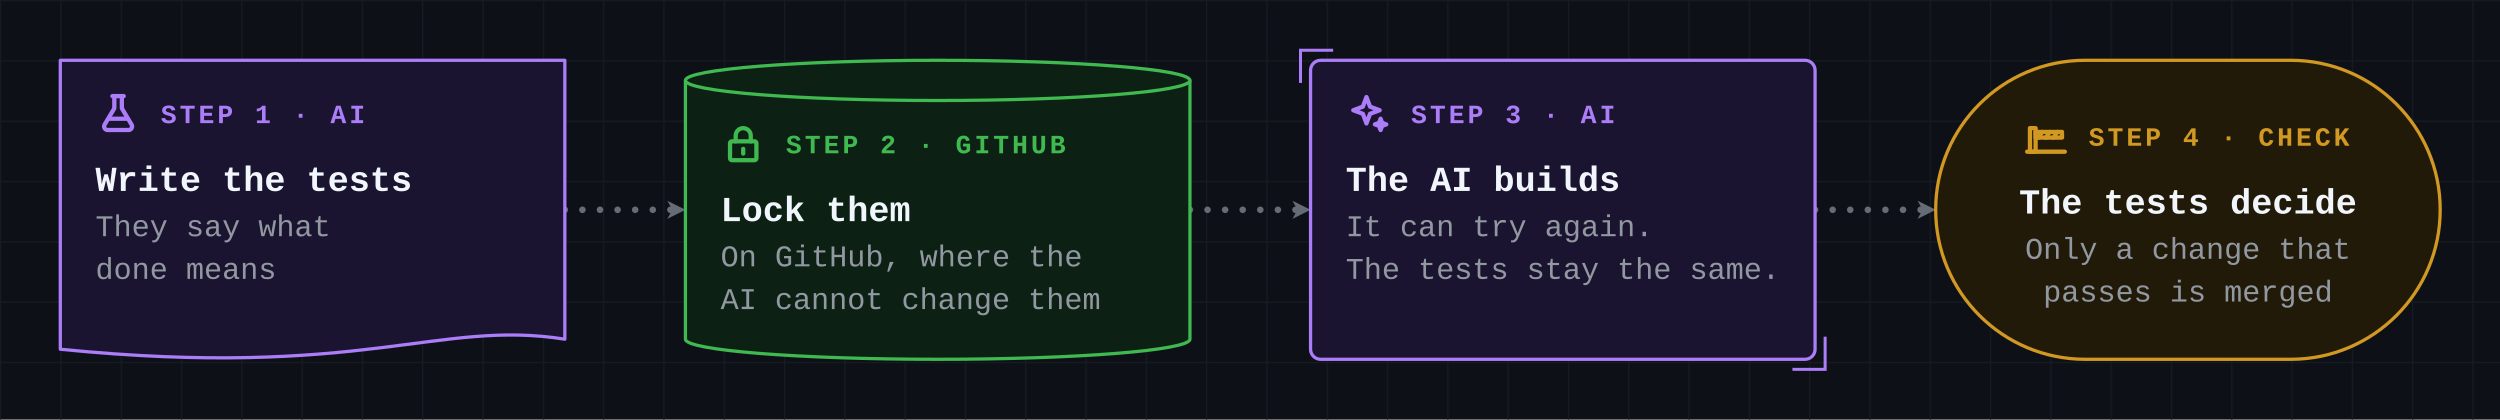
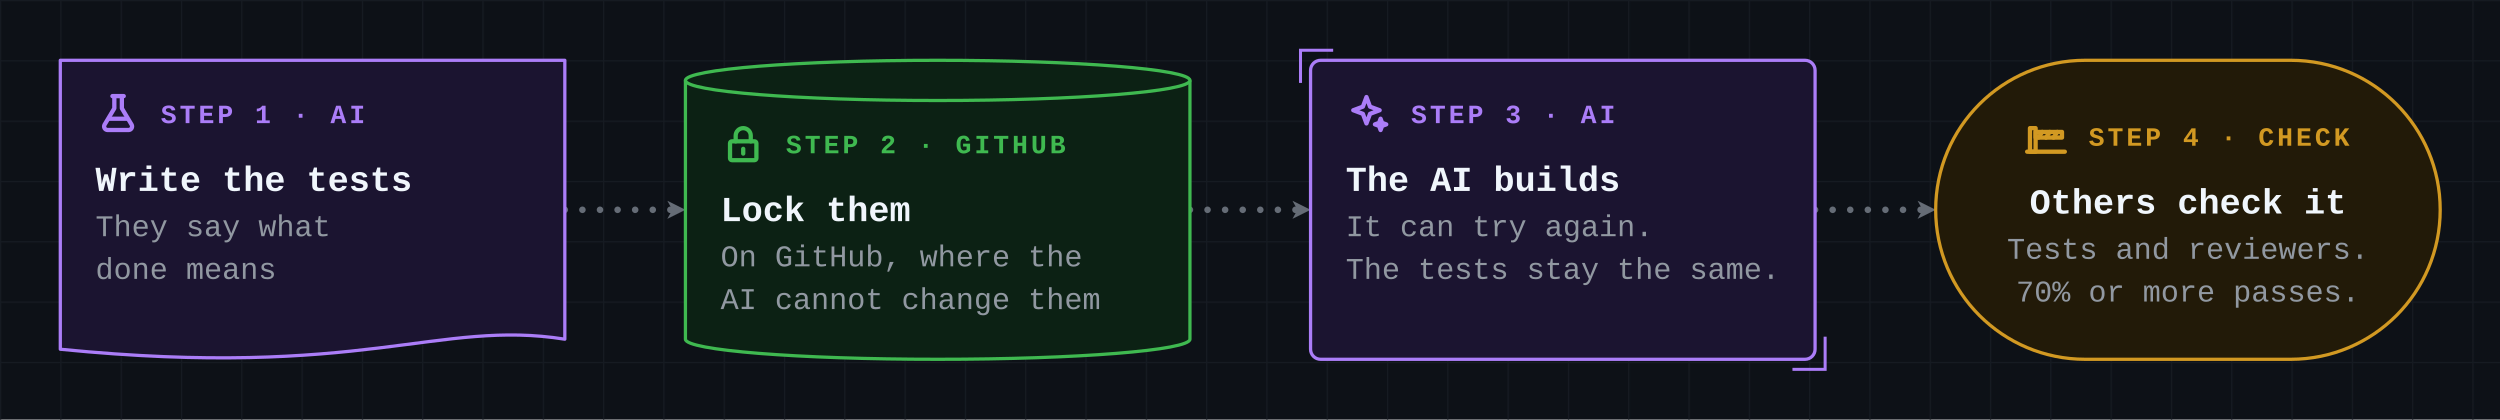
<svg xmlns="http://www.w3.org/2000/svg" viewBox="-24 -24 995 167" width="995" height="167" role="img" aria-labelledby="title desc" font-family="ui-monospace, SFMono-Regular, 'JetBrains Mono', 'Cascadia Mono', Menlo, Consolas, 'Liberation Mono', monospace">
  <defs>
    <marker id="arrow-plain" viewBox="0 0 10 10" refX="9" refY="5" markerWidth="9" markerHeight="9" markerUnits="userSpaceOnUse" orient="auto-start-reverse">
      <path d="M1,1 L9,5 L1,9 L3.2,5 z" fill="#656c76" />
    </marker>
    <marker id="arrow-fail" viewBox="0 0 10 10" refX="9" refY="5" markerWidth="9" markerHeight="9" markerUnits="userSpaceOnUse" orient="auto-start-reverse">
      <path d="M1,1 L9,5 L1,9 L3.2,5 z" fill="#f85149" />
    </marker>
    <marker id="arrow-pass" viewBox="0 0 10 10" refX="9" refY="5" markerWidth="9" markerHeight="9" markerUnits="userSpaceOnUse" orient="auto-start-reverse">
      <path d="M1,1 L9,5 L1,9 L3.2,5 z" fill="#3fb950" />
    </marker>
    <pattern id="grid" x="-24" y="-24" width="24" height="24" patternUnits="userSpaceOnUse">
      <path d="M24 0H0V24" fill="none" stroke="#161b22" stroke-width="1" />
    </pattern>
  </defs>
  <style>.main{stroke-width:2.6;stroke-dasharray:0 7;animation:flow 0.8s linear infinite}.side{stroke-width:1.6;stroke-dasharray:6 5;animation:side 1.6s linear infinite}@keyframes flow{to{stroke-dashoffset:-7}}@keyframes side{to{stroke-dashoffset:-11}}@media (prefers-reduced-motion:reduce){.main,.side{animation:none}.ticket{display:none}}</style>
  <rect x="-24" y="-24" width="995" height="167" fill="#0d1117" />
  <rect x="-24" y="-24" width="995" height="167" fill="url(#grid)" />
  <path class="main" d="M200.8,59.5 L248.8,59.5" fill="none" stroke="#656c76" stroke-linecap="round" stroke-linejoin="round" marker-end="url(#arrow-plain)" />
  <path class="main" d="M449.6,59.5 L497.6,59.5" fill="none" stroke="#656c76" stroke-linecap="round" stroke-linejoin="round" marker-end="url(#arrow-plain)" />
  <path class="main" d="M698.4,59.5 L746.4,59.5" fill="none" stroke="#656c76" stroke-linecap="round" stroke-linejoin="round" marker-end="url(#arrow-plain)" />
  <path d="M0.0,0.0 H200.8 V111.0 C150.6,103.0 120.5,127.0 0.0,115.0 Z" fill="#1b1430" stroke="#ab7df8" stroke-width="1.3" stroke-linejoin="round" />
  <g transform="translate(14.0,12.0) scale(0.75)" fill="none" stroke="#ab7df8" stroke-width="2.27" stroke-linecap="round" stroke-linejoin="round">
    <path d="M9 3h6" />
    <path d="M10 3v6.5l-5.2 8.7A1.9 1.9 0 0 0 6.4 21h11.2a1.9 1.9 0 0 0 1.6-2.8L14 9.5V3" />
    <path d="M7.4 15h9.2" />
  </g>
  <text x="40.0" y="25.0" font-size="10.5" font-weight="700" letter-spacing="1.2" fill="#ab7df8">STEP 1 · AI</text>
  <text x="14.0" y="52.0" font-size="14" font-weight="700" fill="#f0f6fc">Write the tests</text>
  <text x="14.0" y="70.0" font-size="12" fill="#9198a1">They say what</text>
  <text x="14.0" y="87.0" font-size="12" fill="#9198a1">done means</text>
  <path d="M248.8,8.0 A100.4,8 0 0 1 449.6,8.0 V111.0 A100.4,8 0 0 1 248.8,111.0 Z" fill="#0c2114" stroke="#3fb950" stroke-width="1.3" stroke-linejoin="round" />
  <path d="M248.8,8.0 A100.4,8 0 0 0 449.6,8.0" fill="none" stroke="#3fb950" stroke-width="1.3" />
  <g transform="translate(262.8,24.0) scale(0.75)" fill="none" stroke="#3fb950" stroke-width="2.27" stroke-linecap="round" stroke-linejoin="round">
    <path d="M6 11h12a1 1 0 0 1 1 1v8a1 1 0 0 1-1 1H6a1 1 0 0 1-1-1v-8a1 1 0 0 1 1-1z" />
    <path d="M8 11V8a4 4 0 0 1 8 0v3" />
    <path d="M12 15v2.5" />
  </g>
  <text x="288.8" y="37.0" font-size="10.5" font-weight="700" letter-spacing="1.2" fill="#3fb950">STEP 2 · GITHUB</text>
  <text x="262.8" y="64.0" font-size="14" font-weight="700" fill="#f0f6fc">Lock them</text>
  <text x="262.8" y="82.0" font-size="12" fill="#9198a1">On GitHub, where the</text>
  <text x="262.8" y="99.0" font-size="12" fill="#9198a1">AI cannot change them</text>
  <rect x="497.6" y="0.0" width="200.8" height="119.0" rx="4" fill="#1b1430" stroke="#ab7df8" stroke-width="1.3" stroke-linejoin="round" />
  <path d="M506.6,-4.0 H493.6 V9.0" fill="none" stroke="#ab7df8" stroke-width="1.2" />
  <path d="M689.4,123.0 H702.4 V110.0" fill="none" stroke="#ab7df8" stroke-width="1.2" />
  <g transform="translate(511.6,12.0) scale(0.75)" fill="none" stroke="#ab7df8" stroke-width="2.27" stroke-linecap="round" stroke-linejoin="round">
    <path d="M11 3.5l1.9 5.1L18 10.5l-5.1 1.9L11 17.5l-1.9-5.1L4 10.5l5.1-1.9z" />
    <path d="M18.5 15l.8 2.2l2.2.8l-2.2.8l-.8 2.2l-.8-2.2l-2.2-.8l2.2-.8z" />
  </g>
  <text x="537.6" y="25.0" font-size="10.5" font-weight="700" letter-spacing="1.2" fill="#ab7df8">STEP 3 · AI</text>
  <text x="511.6" y="52.0" font-size="14" font-weight="700" fill="#f0f6fc">The AI builds</text>
  <text x="511.6" y="70.0" font-size="12" fill="#9198a1">It can try again.</text>
  <text x="511.6" y="87.0" font-size="12" fill="#9198a1">The tests stay the same.</text>
  <rect x="746.4" y="0.0" width="200.8" height="119.0" rx="59.5" fill="#221a08" stroke="#d29922" stroke-width="1.3" stroke-linejoin="round" />
  <g transform="translate(781.3,21.0) scale(0.75)" fill="none" stroke="#d29922" stroke-width="2.27" stroke-linecap="round" stroke-linejoin="round">
    <path d="M3.5 8h3v12.5h-3z" />
    <path d="M6.5 10h14v3h-14z" />
    <path d="M10 10l-2 3M14 10l-2 3M18 10l-2 3" />
    <path d="M2 20.5h20" />
  </g>
  <text x="807.3" y="34.0" font-size="10.5" font-weight="700" letter-spacing="1.2" fill="#d29922">STEP 4 · CHECK</text>
-   <text x="846.8" y="61.0" text-anchor="middle" font-size="14" font-weight="700" fill="#f0f6fc">The tests decide</text>
-   <text x="846.8" y="79.0" text-anchor="middle" font-size="12" fill="#9198a1">Only a change that</text>
-   <text x="846.8" y="96.0" text-anchor="middle" font-size="12" fill="#9198a1">passes is merged</text>
+   <text x="846.8" y="61.0" text-anchor="middle" font-size="14" font-weight="700" fill="#f0f6fc">Others check it</text>
+   <text x="846.8" y="79.0" text-anchor="middle" font-size="12" fill="#9198a1">Tests and reviewers.</text>
+   <text x="846.8" y="96.0" text-anchor="middle" font-size="12" fill="#9198a1">70% or more passes.</text>
</svg>
